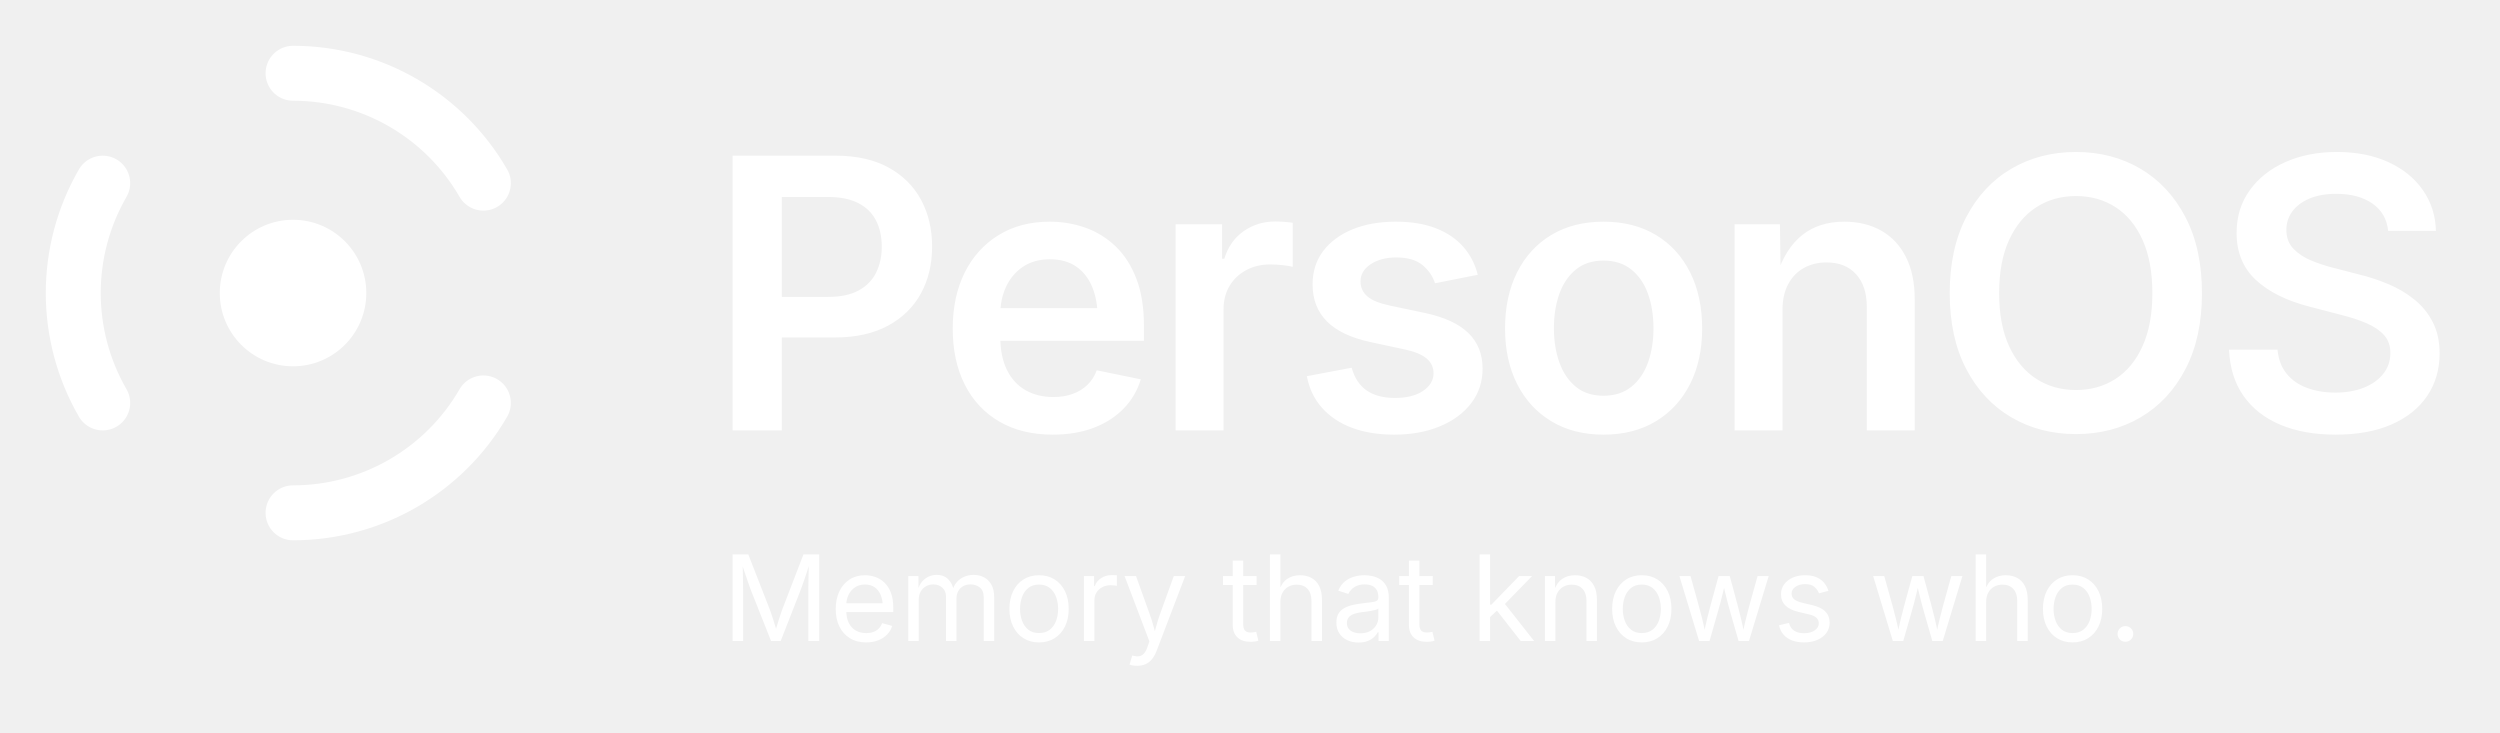
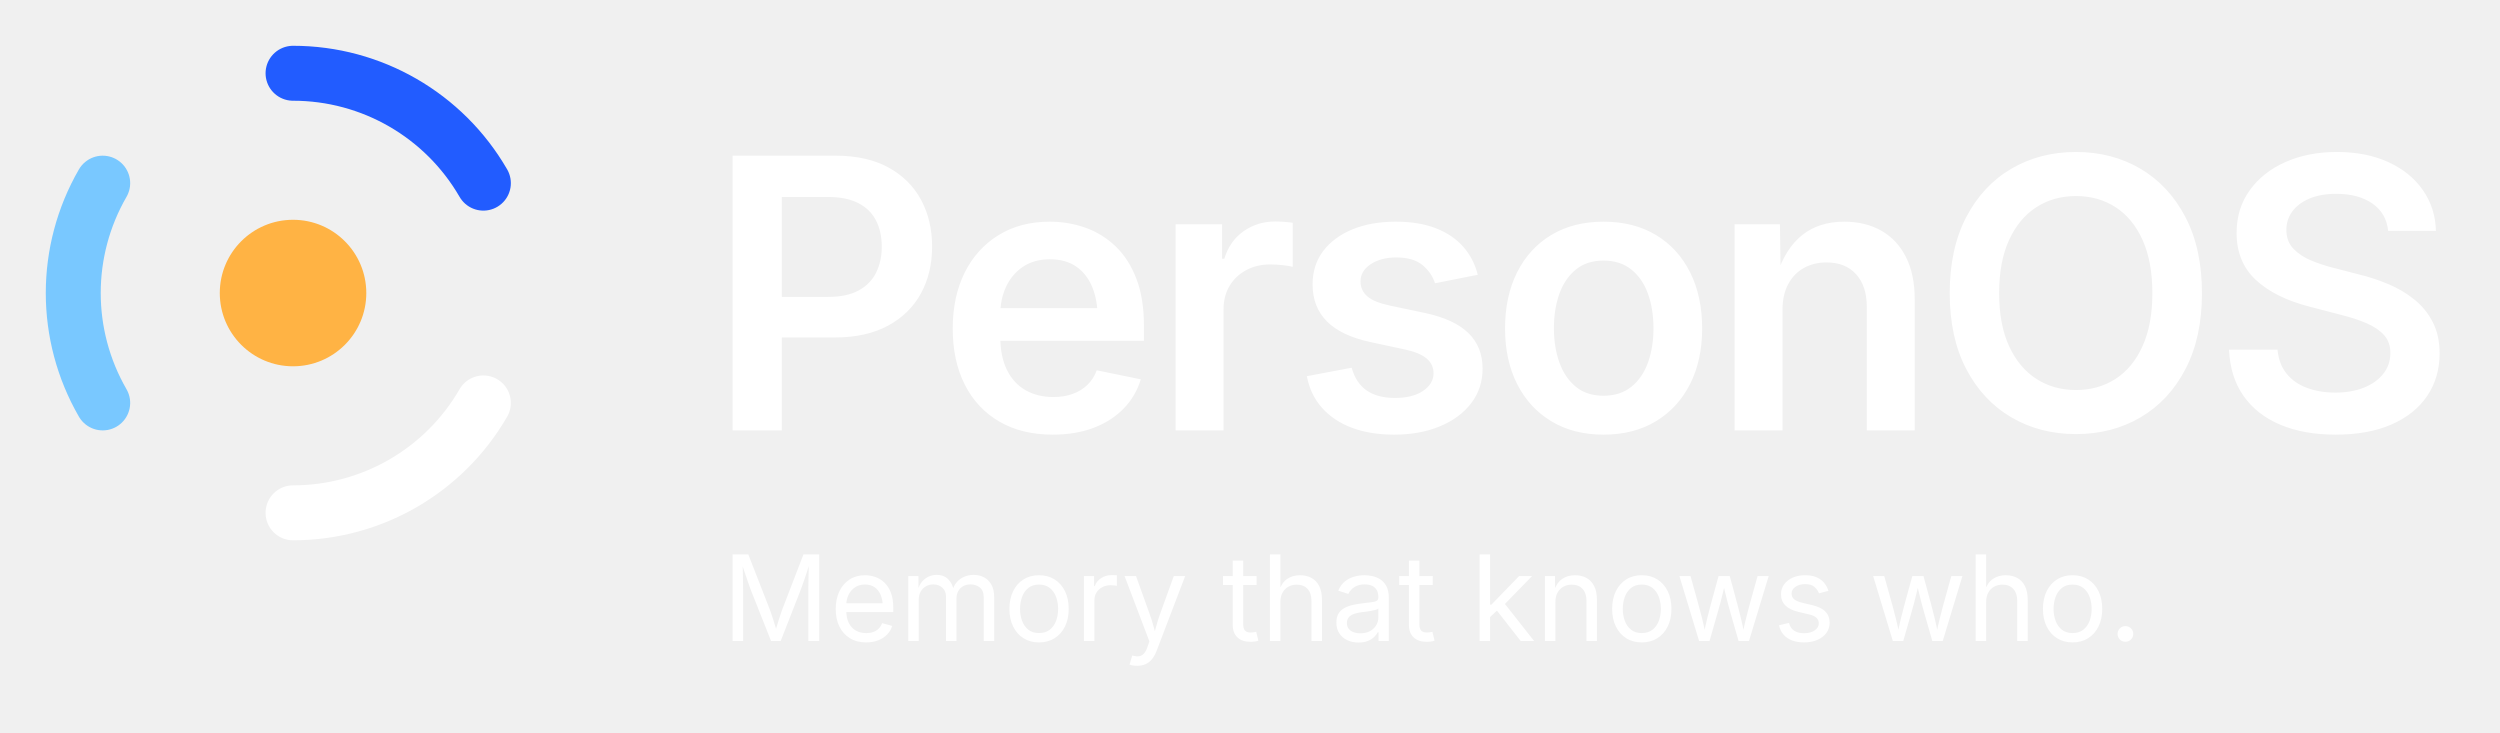
<svg xmlns="http://www.w3.org/2000/svg" width="273" height="80" viewBox="0 0 273 80" role="img" aria-label="PersonOS">
-   <path d="M32 8 A24 24 0 0 1 52.785 20" transform="rotate(0 32 32)" fill="none" stroke="#FFFFFF" stroke-width="6" stroke-linecap="round" />
+   <path d="M32 8 A24 24 0 0 1 52.785 20" transform="rotate(0 32 32)" fill="none" stroke="#225CFF" stroke-width="6" stroke-linecap="round" />
  <path d="M32 8 A24 24 0 0 1 52.785 20" transform="rotate(120 32 32)" fill="none" stroke="#FFFFFF" stroke-width="6" stroke-linecap="round" />
-   <path d="M32 8 A24 24 0 0 1 52.785 20" transform="rotate(240 32 32)" fill="none" stroke="#FFFFFF" stroke-width="6" stroke-linecap="round" />
-   <circle cx="32" cy="32" r="8" fill="#FFFFFF" />
+   <path d="M32 8 A24 24 0 0 1 52.785 20" transform="rotate(240 32 32)" fill="none" stroke="#79C8FF" stroke-width="6" stroke-linecap="round" />
+   <circle cx="32" cy="32" r="8" fill="#FFB344" />
  <path d="M80 47V16.998H91.215Q94.659 16.998 97.014 18.287Q99.37 19.576 100.578 21.821Q101.786 24.066 101.786 26.925Q101.786 29.804 100.568 32.039Q99.35 34.274 96.974 35.563Q94.598 36.852 91.135 36.852H83.705V32.422H90.43Q92.464 32.422 93.762 31.717Q95.061 31.013 95.675 29.764Q96.289 28.516 96.289 26.925Q96.289 25.334 95.675 24.106Q95.061 22.878 93.752 22.193Q92.444 21.509 90.39 21.509H85.376V47ZM114.971 47.463Q111.568 47.463 109.122 46.034Q106.675 44.604 105.356 42.006Q104.038 39.409 104.038 35.885Q104.038 32.402 105.336 29.784Q106.635 27.167 109.021 25.687Q111.407 24.207 114.629 24.207Q116.683 24.207 118.545 24.871Q120.408 25.536 121.847 26.925Q123.287 28.314 124.102 30.459Q124.918 32.603 124.918 35.563V37.214H106.514V33.65H122.32L119.864 34.697Q119.864 32.805 119.28 31.365Q118.696 29.925 117.538 29.12Q116.38 28.314 114.649 28.314Q112.917 28.314 111.709 29.13Q110.501 29.945 109.867 31.305Q109.232 32.664 109.232 34.335V36.791Q109.232 38.926 109.957 40.396Q110.682 41.865 111.991 42.611Q113.3 43.356 115.031 43.356Q116.179 43.356 117.115 43.023Q118.052 42.691 118.736 42.037Q119.421 41.382 119.763 40.436L124.576 41.423Q124.032 43.235 122.723 44.594Q121.414 45.953 119.451 46.708Q117.488 47.463 114.971 47.463ZM128.377 47V24.489H133.451V28.254H133.693Q134.297 26.301 135.807 25.244Q137.317 24.187 139.25 24.187Q139.693 24.187 140.237 24.227Q140.78 24.267 141.163 24.328V29.14Q140.841 29.039 140.116 28.959Q139.391 28.878 138.686 28.878Q137.237 28.878 136.079 29.502Q134.921 30.127 134.267 31.224Q133.612 32.321 133.612 33.751V47ZM152.233 47.463Q149.636 47.463 147.643 46.718Q145.649 45.973 144.371 44.543Q143.092 43.114 142.709 41.08L147.602 40.154Q148.065 41.825 149.243 42.641Q150.421 43.456 152.334 43.456Q154.267 43.456 155.405 42.681Q156.542 41.906 156.542 40.758Q156.542 39.792 155.797 39.157Q155.052 38.523 153.502 38.181L149.656 37.355Q146.475 36.671 144.904 35.1Q143.334 33.529 143.334 31.053Q143.334 28.959 144.481 27.428Q145.629 25.898 147.673 25.053Q149.716 24.207 152.415 24.207Q154.972 24.207 156.814 24.932Q158.657 25.657 159.794 26.955Q160.932 28.254 161.375 30.006L156.703 30.932Q156.321 29.744 155.314 28.929Q154.307 28.113 152.475 28.113Q150.804 28.113 149.686 28.848Q148.569 29.583 148.569 30.731Q148.569 31.717 149.314 32.362Q150.059 33.006 151.77 33.368L155.596 34.174Q158.798 34.858 160.348 36.369Q161.898 37.879 161.898 40.255Q161.898 42.389 160.67 44.01Q159.442 45.631 157.257 46.547Q155.072 47.463 152.233 47.463ZM175.103 47.463Q171.821 47.463 169.405 46.003Q166.989 44.543 165.67 41.936Q164.351 39.328 164.351 35.865Q164.351 32.362 165.67 29.734Q166.989 27.106 169.405 25.657Q171.821 24.207 175.103 24.207Q178.405 24.207 180.822 25.657Q183.238 27.106 184.557 29.734Q185.875 32.362 185.875 35.865Q185.875 39.328 184.557 41.936Q183.238 44.543 180.822 46.003Q178.405 47.463 175.103 47.463ZM175.103 43.215Q176.935 43.215 178.154 42.228Q179.372 41.241 179.966 39.57Q180.56 37.899 180.56 35.845Q180.56 33.771 179.966 32.1Q179.372 30.429 178.154 29.442Q176.935 28.455 175.103 28.455Q173.271 28.455 172.073 29.442Q170.875 30.429 170.281 32.09Q169.687 33.751 169.687 35.845Q169.687 37.899 170.281 39.57Q170.875 41.241 172.073 42.228Q173.271 43.215 175.103 43.215ZM194.65 33.811V47H189.415V24.489H194.369L194.449 30.046H194.026Q194.973 27.126 196.805 25.667Q198.637 24.207 201.396 24.207Q203.711 24.207 205.443 25.193Q207.175 26.18 208.131 28.073Q209.087 29.966 209.087 32.684V47H203.852V33.489Q203.852 31.234 202.684 29.945Q201.517 28.657 199.463 28.657Q198.073 28.657 196.986 29.261Q195.899 29.865 195.275 31.023Q194.65 32.18 194.65 33.811ZM226.702 47.403Q222.755 47.403 219.634 45.57Q216.513 43.738 214.711 40.295Q212.909 36.852 212.909 32.019Q212.909 27.167 214.711 23.714Q216.513 20.26 219.634 18.428Q222.755 16.596 226.702 16.596Q230.628 16.596 233.739 18.428Q236.85 20.26 238.652 23.714Q240.454 27.167 240.454 32.019Q240.454 36.852 238.652 40.305Q236.85 43.758 233.739 45.58Q230.628 47.403 226.702 47.403ZM226.702 42.59Q229.138 42.59 231.021 41.372Q232.904 40.154 233.971 37.788Q235.038 35.422 235.038 32.019Q235.038 28.576 233.971 26.21Q232.904 23.844 231.021 22.626Q229.138 21.408 226.702 21.408Q224.245 21.408 222.353 22.636Q220.46 23.865 219.383 26.23Q218.305 28.596 218.305 32.019Q218.305 35.422 219.383 37.778Q220.46 40.134 222.353 41.362Q224.245 42.59 226.702 42.59ZM255.048 47.463Q251.565 47.463 248.998 46.376Q246.43 45.288 244.981 43.215Q243.531 41.141 243.41 38.181H248.706Q248.847 39.751 249.692 40.798Q250.538 41.845 251.927 42.359Q253.317 42.872 255.008 42.872Q256.78 42.872 258.139 42.329Q259.498 41.785 260.263 40.808Q261.029 39.832 261.029 38.543Q261.029 37.375 260.354 36.61Q259.679 35.845 258.461 35.311Q257.243 34.778 255.612 34.375L252.209 33.489Q248.444 32.523 246.34 30.57Q244.236 28.616 244.236 25.435Q244.236 22.777 245.665 20.784Q247.095 18.79 249.572 17.693Q252.048 16.596 255.189 16.596Q258.391 16.596 260.807 17.703Q263.223 18.811 264.582 20.764Q265.942 22.717 266.002 25.214H260.787Q260.586 23.281 259.065 22.224Q257.545 21.166 255.109 21.166Q253.417 21.166 252.199 21.68Q250.981 22.193 250.327 23.079Q249.672 23.965 249.672 25.113Q249.672 26.361 250.447 27.167Q251.223 27.972 252.401 28.455Q253.578 28.939 254.787 29.241L257.585 29.966Q259.257 30.368 260.827 31.033Q262.398 31.697 263.656 32.714Q264.915 33.731 265.66 35.181Q266.405 36.63 266.405 38.583Q266.405 41.221 265.056 43.225Q263.707 45.228 261.169 46.346Q258.632 47.463 255.048 47.463Z" fill="#FFFFFF" />
  <path d="M80 70V60.542H81.714L84.043 66.509Q84.126 66.718 84.231 67.032Q84.335 67.347 84.453 67.715Q84.57 68.083 84.678 68.448Q84.786 68.813 84.869 69.124H84.602Q84.691 68.832 84.799 68.473Q84.907 68.115 85.024 67.743Q85.142 67.372 85.25 67.048Q85.357 66.725 85.44 66.509L87.738 60.542H89.458V70H88.271V64.598Q88.271 64.306 88.274 63.932Q88.277 63.557 88.287 63.145Q88.296 62.732 88.306 62.307Q88.315 61.881 88.322 61.481H88.423Q88.29 61.919 88.141 62.373Q87.992 62.827 87.849 63.249Q87.706 63.671 87.579 64.021Q87.452 64.37 87.363 64.598L85.25 70H84.202L82.057 64.598Q81.968 64.376 81.847 64.036Q81.727 63.697 81.584 63.281Q81.441 62.865 81.289 62.405Q81.136 61.945 80.978 61.481H81.092Q81.104 61.837 81.114 62.25Q81.124 62.662 81.13 63.084Q81.136 63.506 81.143 63.897Q81.149 64.287 81.149 64.598V70ZM94.587 70.152Q93.559 70.152 92.813 69.695Q92.067 69.238 91.664 68.419Q91.261 67.601 91.261 66.509Q91.261 65.417 91.654 64.585Q92.048 63.754 92.768 63.284Q93.489 62.814 94.454 62.814Q95.019 62.814 95.568 63.002Q96.117 63.189 96.564 63.605Q97.012 64.021 97.278 64.7Q97.545 65.379 97.545 66.363V66.839H92.035V65.874H96.929L96.396 66.229Q96.396 65.531 96.177 64.989Q95.958 64.446 95.526 64.138Q95.095 63.83 94.454 63.83Q93.812 63.83 93.355 64.144Q92.898 64.458 92.657 64.963Q92.416 65.468 92.416 66.045V66.687Q92.416 67.474 92.689 68.023Q92.962 68.572 93.454 68.854Q93.946 69.137 94.593 69.137Q95.012 69.137 95.355 69.016Q95.698 68.896 95.945 68.651Q96.193 68.407 96.326 68.045L97.431 68.35Q97.266 68.883 96.872 69.289Q96.479 69.695 95.898 69.924Q95.317 70.152 94.587 70.152ZM99.183 70V62.903H100.293L100.3 64.49H100.211Q100.357 63.913 100.671 63.535Q100.985 63.157 101.407 62.967Q101.83 62.776 102.287 62.776Q103.061 62.776 103.54 63.252Q104.02 63.729 104.159 64.503H104.007Q104.134 63.97 104.47 63.583Q104.807 63.195 105.286 62.986Q105.765 62.776 106.33 62.776Q106.946 62.776 107.454 63.043Q107.961 63.31 108.263 63.849Q108.564 64.389 108.564 65.214V70H107.422V65.246Q107.422 64.478 106.99 64.147Q106.559 63.817 105.987 63.817Q105.511 63.817 105.165 64.017Q104.819 64.217 104.632 64.566Q104.445 64.916 104.445 65.366V70H103.302V65.131Q103.302 64.541 102.909 64.179Q102.515 63.817 101.912 63.817Q101.5 63.817 101.135 64.011Q100.77 64.205 100.547 64.585Q100.325 64.966 100.325 65.531V70ZM113.458 70.152Q112.494 70.152 111.767 69.695Q111.04 69.238 110.634 68.413Q110.228 67.588 110.228 66.496Q110.228 65.385 110.634 64.557Q111.04 63.729 111.767 63.271Q112.494 62.814 113.458 62.814Q114.43 62.814 115.16 63.271Q115.89 63.729 116.296 64.557Q116.702 65.385 116.702 66.496Q116.702 67.588 116.296 68.413Q115.89 69.238 115.16 69.695Q114.43 70.152 113.458 70.152ZM113.458 69.13Q114.176 69.13 114.639 68.762Q115.103 68.394 115.325 67.794Q115.547 67.194 115.547 66.496Q115.547 65.792 115.325 65.185Q115.103 64.579 114.639 64.208Q114.176 63.836 113.458 63.836Q112.748 63.836 112.291 64.208Q111.833 64.579 111.611 65.182Q111.389 65.785 111.389 66.496Q111.389 67.194 111.611 67.794Q111.833 68.394 112.291 68.762Q112.748 69.13 113.458 69.13ZM118.365 70V62.903H119.47V63.995H119.546Q119.743 63.456 120.247 63.129Q120.752 62.802 121.387 62.802Q121.514 62.802 121.688 62.808Q121.863 62.814 121.964 62.821V63.97Q121.914 63.957 121.71 63.932Q121.507 63.906 121.279 63.906Q120.771 63.906 120.368 64.119Q119.965 64.332 119.736 64.703Q119.508 65.074 119.508 65.557V70ZM123.348 72.571 123.64 71.581 123.761 71.612Q124.11 71.701 124.396 71.66Q124.681 71.619 124.91 71.377Q125.138 71.136 125.31 70.628L125.513 70.038L122.802 62.903H124.053L125.563 67.112Q125.805 67.772 125.97 68.419Q126.135 69.067 126.319 69.676H125.9Q126.084 69.067 126.252 68.416Q126.42 67.766 126.655 67.112L128.179 62.903H129.423L126.306 71.06Q126.09 71.625 125.789 71.99Q125.487 72.355 125.087 72.53Q124.688 72.704 124.186 72.704Q123.881 72.704 123.659 72.66Q123.437 72.615 123.348 72.571ZM137.218 62.903V63.881H133.549V62.903ZM134.615 61.215H135.758V68.159Q135.758 68.635 135.951 68.854Q136.145 69.073 136.596 69.073Q136.704 69.073 136.872 69.048Q137.04 69.022 137.18 68.997L137.415 69.962Q137.237 70.025 137.011 70.057Q136.786 70.089 136.564 70.089Q135.644 70.089 135.129 69.603Q134.615 69.118 134.615 68.248ZM139.82 65.747V70H138.678V60.542H139.82V64.624H139.624Q139.947 63.64 140.547 63.227Q141.147 62.814 141.953 62.814Q142.67 62.814 143.213 63.11Q143.756 63.405 144.057 63.998Q144.359 64.592 144.359 65.493V70H143.21V65.588Q143.21 64.77 142.781 64.306Q142.353 63.843 141.61 63.843Q141.103 63.843 140.696 64.065Q140.29 64.287 140.055 64.712Q139.82 65.138 139.82 65.747ZM148.352 70.165Q147.679 70.165 147.13 69.911Q146.581 69.657 146.257 69.168Q145.933 68.68 145.933 67.981Q145.933 67.372 146.174 66.991Q146.416 66.61 146.819 66.391Q147.222 66.172 147.71 66.064Q148.199 65.957 148.694 65.893Q149.329 65.811 149.729 65.766Q150.129 65.722 150.323 65.614Q150.516 65.506 150.516 65.246V65.208Q150.516 64.763 150.351 64.455Q150.186 64.147 149.856 63.982Q149.526 63.817 149.031 63.817Q148.523 63.817 148.161 63.976Q147.799 64.135 147.574 64.373Q147.349 64.611 147.234 64.858L146.136 64.497Q146.409 63.849 146.873 63.484Q147.336 63.119 147.895 62.967Q148.453 62.814 148.999 62.814Q149.354 62.814 149.808 62.9Q150.262 62.986 150.684 63.24Q151.106 63.494 151.383 63.992Q151.659 64.49 151.659 65.322V70H150.535V69.035H150.459Q150.338 69.283 150.072 69.546Q149.805 69.81 149.38 69.987Q148.955 70.165 148.352 70.165ZM148.548 69.156Q149.183 69.156 149.621 68.908Q150.059 68.661 150.288 68.264Q150.516 67.867 150.516 67.436V66.452Q150.446 66.534 150.211 66.601Q149.977 66.667 149.675 66.718Q149.374 66.769 149.091 66.804Q148.809 66.839 148.644 66.858Q148.231 66.909 147.872 67.032Q147.514 67.156 147.298 67.394Q147.082 67.632 147.082 68.039Q147.082 68.407 147.272 68.654Q147.463 68.902 147.793 69.029Q148.123 69.156 148.548 69.156ZM156.458 62.903V63.881H152.789V62.903ZM153.855 61.215H154.998V68.159Q154.998 68.635 155.191 68.854Q155.385 69.073 155.835 69.073Q155.943 69.073 156.112 69.048Q156.28 69.022 156.419 68.997L156.654 69.962Q156.477 70.025 156.251 70.057Q156.026 70.089 155.804 70.089Q154.883 70.089 154.369 69.603Q153.855 69.118 153.855 68.248ZM162.646 67.448V66.033H162.856L165.89 62.903H167.306L164.024 66.274H163.897ZM161.574 70V60.542H162.716V70ZM166.062 70 163.345 66.528 164.157 65.722 167.528 70ZM169.851 65.747V70H168.708V62.903H169.807L169.813 64.624H169.654Q169.978 63.64 170.578 63.227Q171.178 62.814 171.984 62.814Q172.701 62.814 173.241 63.11Q173.78 63.405 174.082 63.998Q174.383 64.592 174.383 65.493V70H173.241V65.588Q173.241 64.77 172.812 64.306Q172.384 63.843 171.641 63.843Q171.133 63.843 170.727 64.065Q170.321 64.287 170.086 64.712Q169.851 65.138 169.851 65.747ZM179.277 70.152Q178.312 70.152 177.586 69.695Q176.859 69.238 176.453 68.413Q176.046 67.588 176.046 66.496Q176.046 65.385 176.453 64.557Q176.859 63.729 177.586 63.271Q178.312 62.814 179.277 62.814Q180.249 62.814 180.979 63.271Q181.708 63.729 182.115 64.557Q182.521 65.385 182.521 66.496Q182.521 67.588 182.115 68.413Q181.708 69.238 180.979 69.695Q180.249 70.152 179.277 70.152ZM179.277 69.13Q179.995 69.13 180.458 68.762Q180.921 68.394 181.144 67.794Q181.366 67.194 181.366 66.496Q181.366 65.792 181.144 65.185Q180.921 64.579 180.458 64.208Q179.995 63.836 179.277 63.836Q178.566 63.836 178.109 64.208Q177.652 64.579 177.43 65.182Q177.208 65.785 177.208 66.496Q177.208 67.194 177.43 67.794Q177.652 68.394 178.109 68.762Q178.566 69.13 179.277 69.13ZM185.542 70 183.391 62.903H184.603L185.466 66.001Q185.644 66.636 185.847 67.439Q186.05 68.242 186.247 69.257H186.05Q186.241 68.286 186.438 67.48Q186.634 66.674 186.818 66.001L187.669 62.903H188.888L189.726 66.001Q189.903 66.655 190.097 67.458Q190.291 68.261 190.481 69.257H190.278Q190.481 68.273 190.681 67.47Q190.881 66.667 191.065 66.001L191.928 62.903H193.141L190.989 70H189.853L188.932 66.788Q188.792 66.299 188.659 65.792Q188.526 65.284 188.399 64.75Q188.272 64.217 188.139 63.665H188.393Q188.266 64.211 188.135 64.747Q188.005 65.284 187.872 65.798Q187.739 66.312 187.599 66.788L186.679 70ZM197 70.152Q196.27 70.152 195.702 69.94Q195.134 69.727 194.766 69.308Q194.397 68.889 194.271 68.28L195.356 68.02Q195.508 68.604 195.93 68.876Q196.353 69.149 196.987 69.149Q197.73 69.149 198.171 68.832Q198.612 68.515 198.612 68.077Q198.612 67.708 198.355 67.464Q198.098 67.22 197.571 67.099L196.391 66.82Q195.426 66.591 194.956 66.112Q194.486 65.633 194.486 64.884Q194.486 64.274 194.829 63.808Q195.172 63.341 195.765 63.078Q196.359 62.814 197.114 62.814Q197.844 62.814 198.355 63.033Q198.866 63.252 199.187 63.636Q199.507 64.021 199.666 64.522L198.631 64.789Q198.485 64.408 198.146 64.097Q197.806 63.786 197.121 63.786Q196.486 63.786 196.064 64.078Q195.642 64.37 195.642 64.814Q195.642 65.208 195.927 65.446Q196.213 65.684 196.835 65.83L197.908 66.083Q198.873 66.312 199.336 66.791Q199.799 67.271 199.799 68Q199.799 68.623 199.447 69.108Q199.095 69.594 198.463 69.873Q197.832 70.152 197 70.152ZM206.699 70 204.547 62.903H205.76L206.623 66.001Q206.801 66.636 207.004 67.439Q207.207 68.242 207.404 69.257H207.207Q207.397 68.286 207.594 67.48Q207.791 66.674 207.975 66.001L208.826 62.903H210.044L210.882 66.001Q211.06 66.655 211.254 67.458Q211.447 68.261 211.638 69.257H211.435Q211.638 68.273 211.838 67.47Q212.038 66.667 212.222 66.001L213.085 62.903H214.297L212.146 70H211.009L210.089 66.788Q209.949 66.299 209.816 65.792Q209.683 65.284 209.556 64.75Q209.429 64.217 209.295 63.665H209.549Q209.422 64.211 209.292 64.747Q209.162 65.284 209.029 65.798Q208.896 66.312 208.756 66.788L207.835 70ZM216.887 65.747V70H215.745V60.542H216.887V64.624H216.69Q217.014 63.64 217.614 63.227Q218.214 62.814 219.02 62.814Q219.737 62.814 220.28 63.11Q220.823 63.405 221.124 63.998Q221.426 64.592 221.426 65.493V70H220.277V65.588Q220.277 64.77 219.848 64.306Q219.42 63.843 218.677 63.843Q218.169 63.843 217.763 64.065Q217.357 64.287 217.122 64.712Q216.887 65.138 216.887 65.747ZM226.32 70.152Q225.355 70.152 224.628 69.695Q223.901 69.238 223.495 68.413Q223.089 67.588 223.089 66.496Q223.089 65.385 223.495 64.557Q223.901 63.729 224.628 63.271Q225.355 62.814 226.32 62.814Q227.291 62.814 228.021 63.271Q228.751 63.729 229.157 64.557Q229.563 65.385 229.563 66.496Q229.563 67.588 229.157 68.413Q228.751 69.238 228.021 69.695Q227.291 70.152 226.32 70.152ZM226.32 69.13Q227.037 69.13 227.5 68.762Q227.964 68.394 228.186 67.794Q228.408 67.194 228.408 66.496Q228.408 65.792 228.186 65.185Q227.964 64.579 227.5 64.208Q227.037 63.836 226.32 63.836Q225.609 63.836 225.152 64.208Q224.695 64.579 224.473 65.182Q224.25 65.785 224.25 66.496Q224.25 67.194 224.473 67.794Q224.695 68.394 225.152 68.762Q225.609 69.13 226.32 69.13ZM232.096 70.083Q231.741 70.083 231.49 69.832Q231.239 69.581 231.239 69.226Q231.239 68.87 231.49 68.619Q231.741 68.369 232.096 68.369Q232.452 68.369 232.702 68.619Q232.953 68.87 232.953 69.226Q232.953 69.581 232.702 69.832Q232.452 70.083 232.096 70.083Z" fill="#FFFFFF" />
</svg>
